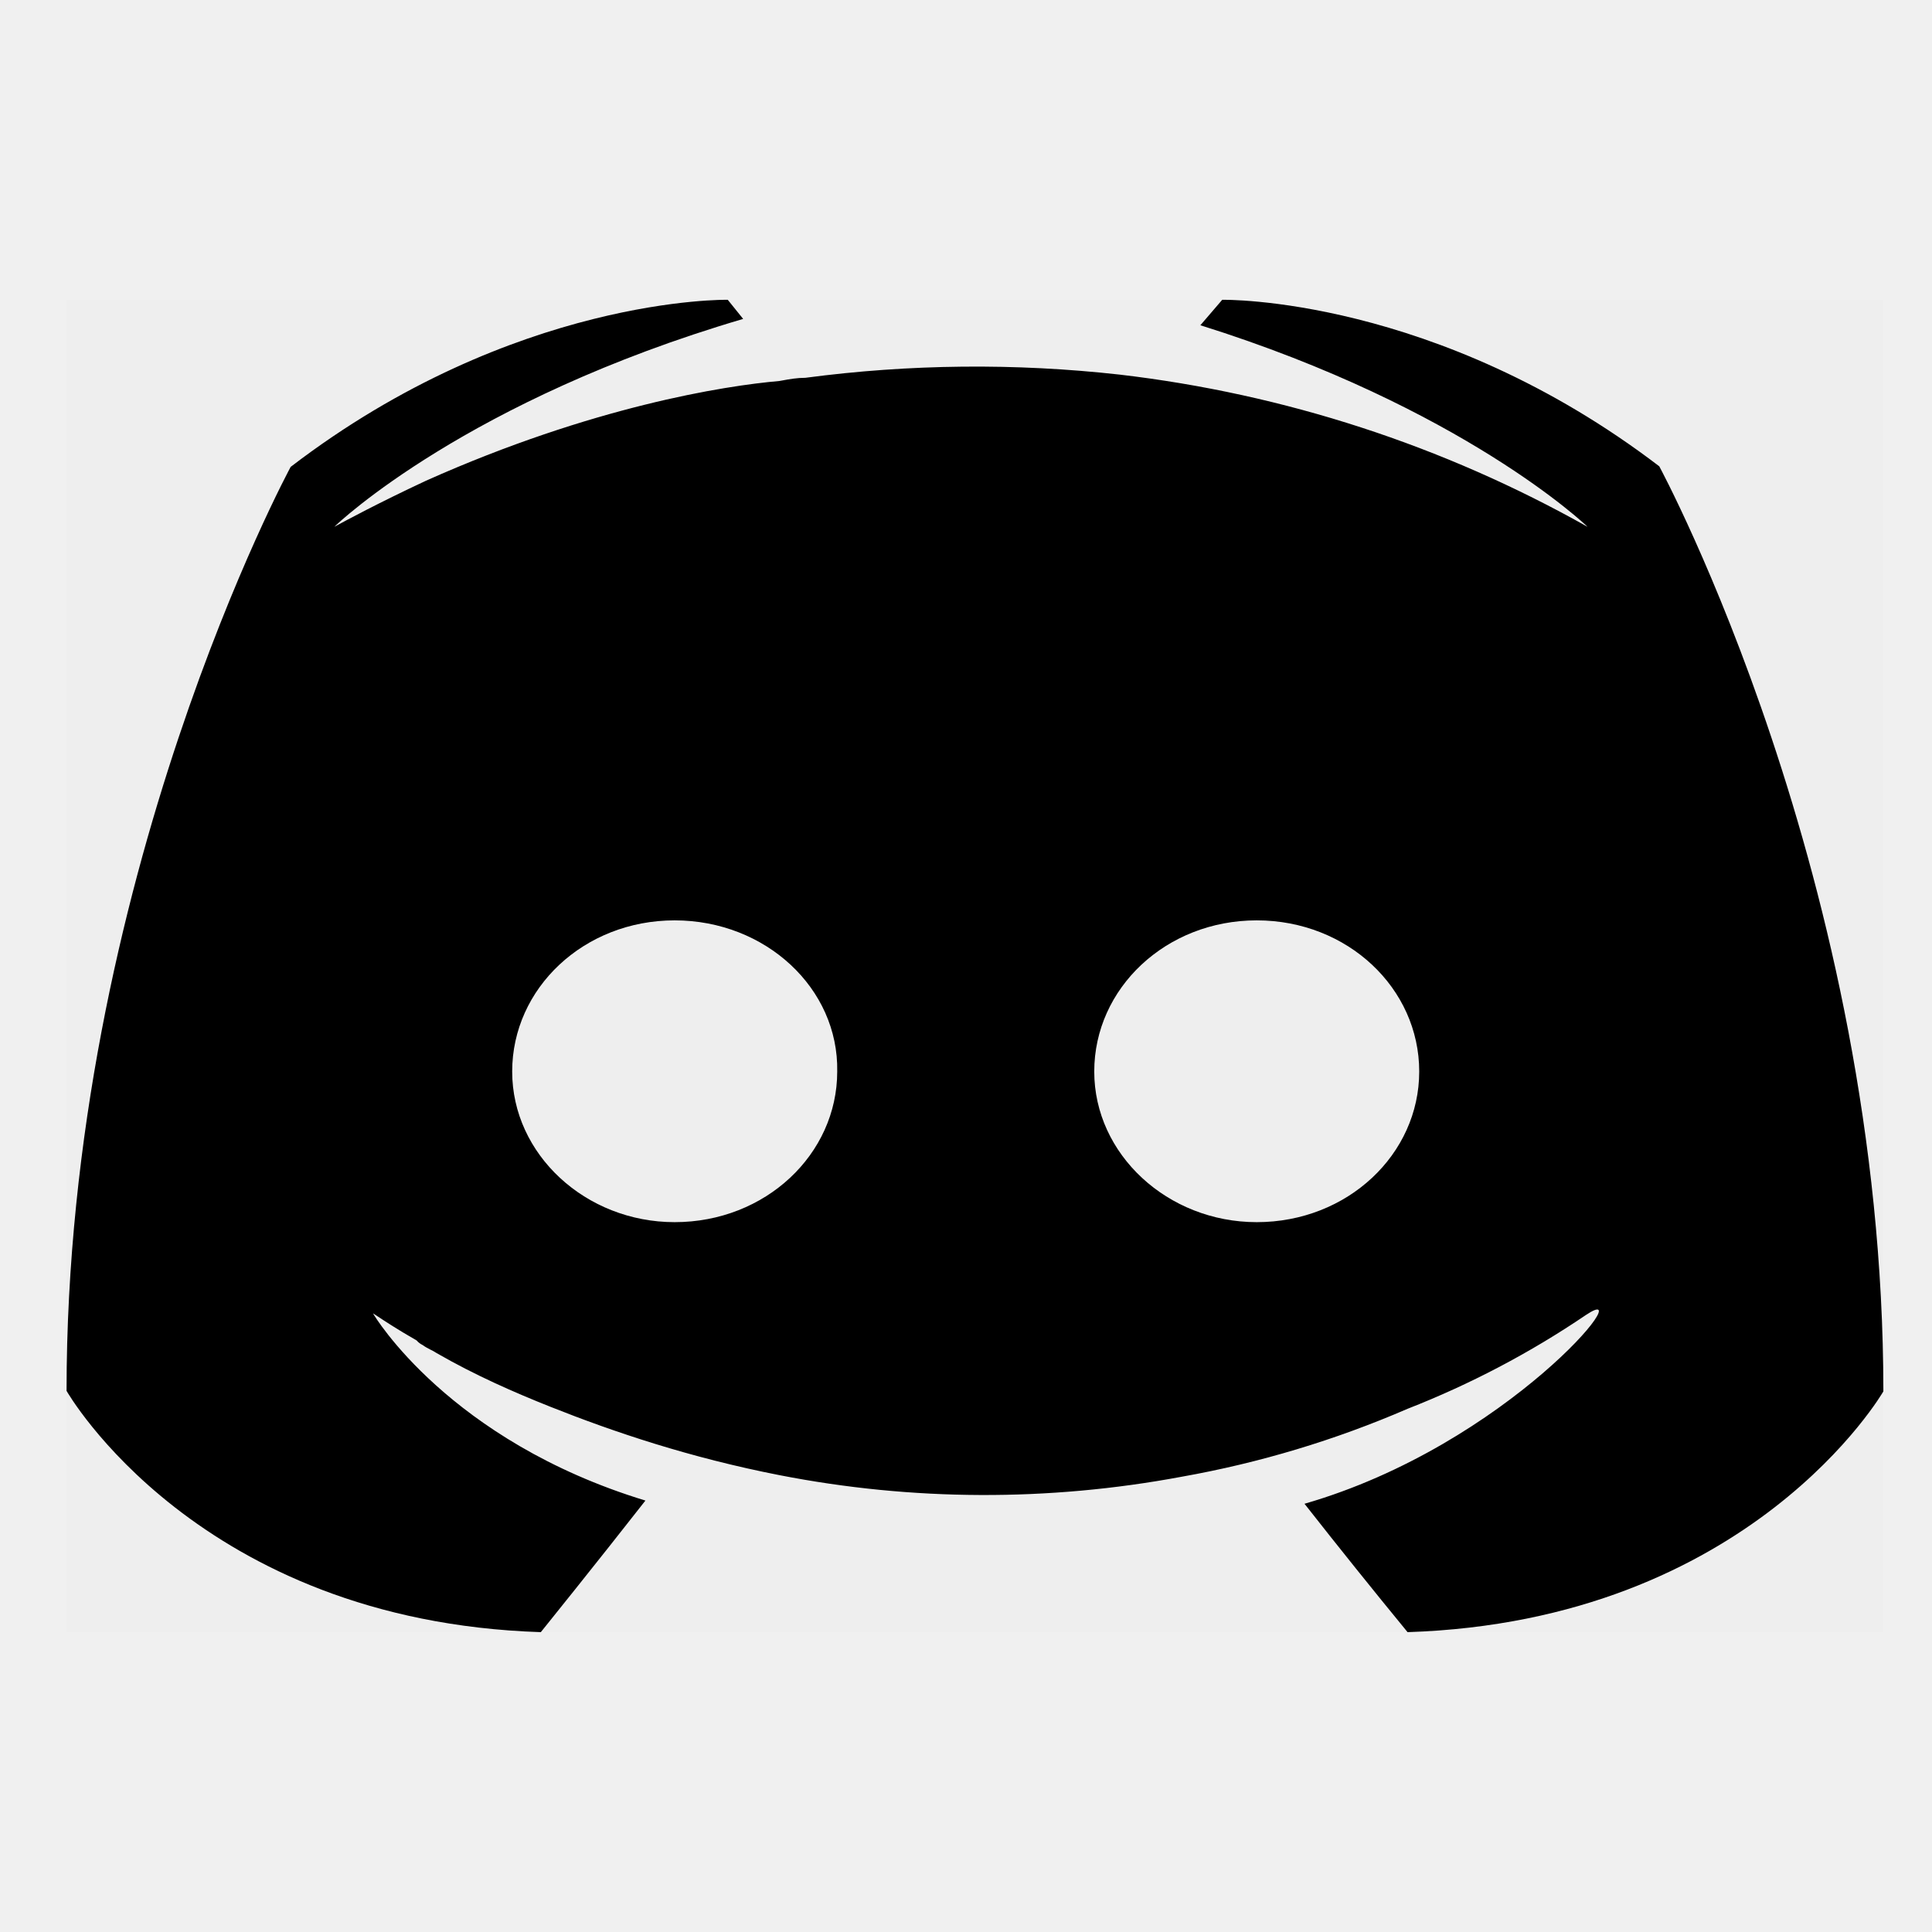
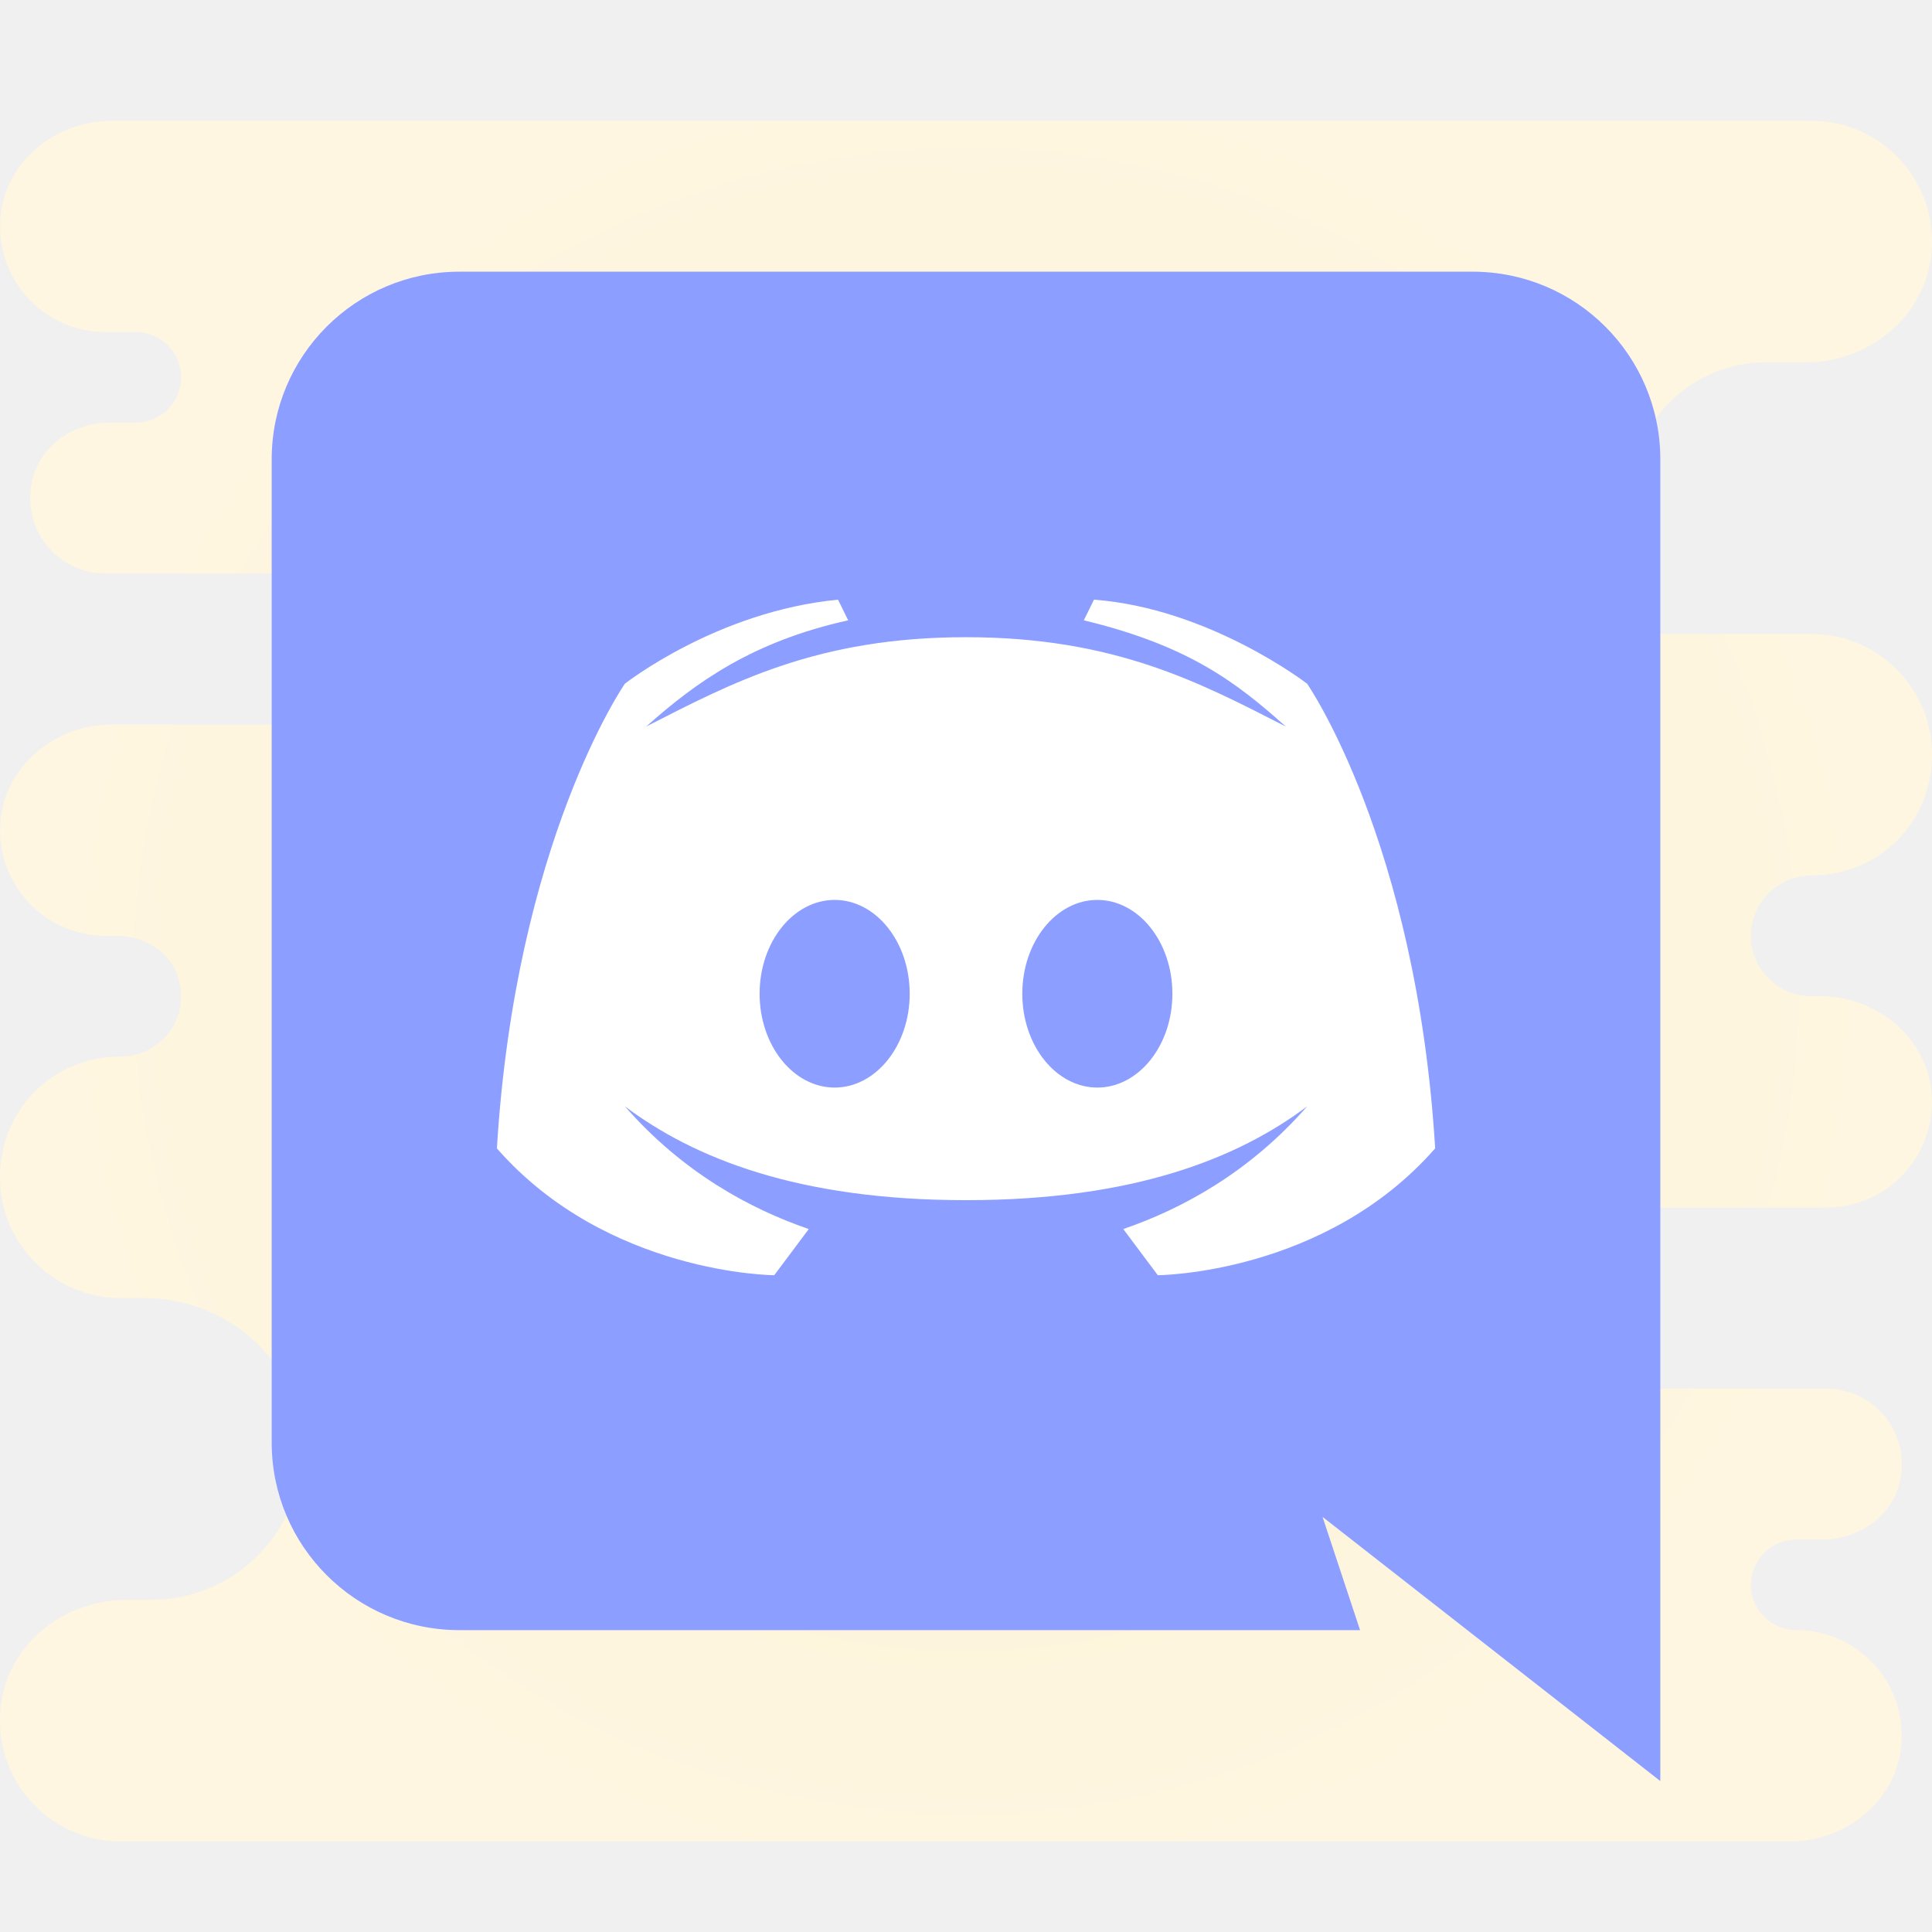
- <svg xmlns="http://www.w3.org/2000/svg" width="29" height="29" viewBox="0 0 29 29" fill="none">
-   <rect opacity="0.01" x="1" y="4.5" width="27.266" height="20" fill="black" />
-   <path fill-rule="evenodd" clipRule="evenodd" d="M24.907 7C21.55 4.437 18.346 4.5 18.346 4.5L18.018 4.882C21.957 6.117 23.806 7.884 23.83 7.908C21.664 6.688 19.276 5.912 16.807 5.623C15.238 5.448 13.653 5.464 12.088 5.671C11.966 5.671 11.857 5.69 11.737 5.712L11.698 5.719C10.877 5.79 8.892 6.101 6.396 7.215C5.666 7.556 5.184 7.818 5.052 7.889L5.052 7.889L5.052 7.889C5.033 7.9 5.022 7.906 5.018 7.908C5.073 7.852 7.018 6.005 11.155 4.787L10.924 4.5C10.924 4.5 7.72 4.437 4.363 7.008C4.363 7.008 0.999 13.218 0.999 20.877C0.999 20.877 2.96 24.332 8.118 24.499C8.118 24.499 8.978 23.432 9.688 22.524C6.739 21.625 5.615 19.746 5.599 19.714C5.601 19.714 5.62 19.727 5.655 19.75L5.655 19.75C5.748 19.812 5.952 19.948 6.253 20.12C6.276 20.145 6.3 20.168 6.348 20.192C6.382 20.218 6.419 20.236 6.456 20.256C6.489 20.272 6.522 20.289 6.555 20.311C7.137 20.646 7.719 20.9 8.261 21.116C9.218 21.497 10.358 21.88 11.697 22.142C13.69 22.532 15.739 22.54 17.739 22.166C18.904 21.959 20.041 21.617 21.127 21.147C22.07 20.778 22.968 20.306 23.806 19.738C24.651 19.173 22.642 21.689 19.581 22.572C20.09 23.22 20.605 23.862 21.128 24.499C26.285 24.332 28.27 20.885 28.27 20.885C28.27 13.219 24.907 7.001 24.907 7.001V7ZM10.127 18.345C8.788 18.345 7.688 17.326 7.688 16.084C7.688 14.834 8.764 13.815 10.127 13.815C11.49 13.815 12.59 14.834 12.567 16.084C12.567 17.326 11.49 18.345 10.127 18.345ZM16.425 16.084C16.425 17.326 17.525 18.345 18.864 18.345C20.227 18.345 21.303 17.326 21.303 16.084C21.303 14.834 20.227 13.815 18.864 13.815C17.501 13.815 16.425 14.834 16.425 16.084Z" fill="black" />
+ <svg xmlns="http://www.w3.org/2000/svg" viewBox="0 0 64 64" width="64px" height="64px">
+   <radialGradient id="oeOszrvEHdIbQAmgLsBNha" cx="32" cy="808.39" r="30.301" gradientTransform="translate(0 -775.89)" gradientUnits="userSpaceOnUse">
+     <stop offset="0" stop-color="#f4e9c3" />
+     <stop offset=".219" stop-color="#f8eecd" />
+     <stop offset=".644" stop-color="#fdf4dc" />
+     <stop offset="1" stop-color="#fff6e1" />
+   </radialGradient>
+   <path fill="url(#oeOszrvEHdIbQAmgLsBNha)" d="M63.99,36.31C64.1,38.33,62.5,40,60.5,40h-9.48C51.009,40,51,40.009,51,40.02v5.96 c0,0.011,0.009,0.02,0.02,0.02h9.48c1.58,0,2.81,1.46,2.43,3.11C62.66,50.25,61.54,51,60.37,51H59.5c-0.825,0-1.5,0.675-1.5,1.5l0,0 c0,0.825,0.675,1.5,1.5,1.5l0,0c2,0,3.6,1.67,3.49,3.69C62.9,59.58,61.2,61,59.3,61H4c-2.48,0-4.43-2.26-3.92-4.82 C0.47,54.29,2.25,53,4.18,53H5c2.92,0,5.26-2.51,4.98-5.49C9.73,44.91,7.4,43,4.78,43H4c-2.48,0-4.43-2.26-3.92-4.82 C0.47,36.29,2.07,35,4,35l0,0c1.301,0,2.332-1.252,1.899-2.634C5.633,31.52,4.776,31,3.89,31H3.5c-2,0-3.6-1.67-3.49-3.69 C0.1,25.42,1.8,24,3.7,24h7.28c0.011,0,0.02-0.009,0.02-0.02v-4.96c0-0.011-0.009-0.02-0.02-0.02H3.5 c-1.577,0-2.805-1.445-2.432-3.091C1.329,14.757,2.448,14,3.63,14H4.5C5.33,14,6,13.33,6,12.5S5.33,11,4.5,11h-1 c-2,0-3.6-1.67-3.49-3.69C0.1,5.42,1.8,4,3.7,4H60c2.34,0,4.21,2.01,3.98,4.39c-0.19,2.05-2,3.56-4.04,3.61H58.5 c-2.485,0-4.5,2.015-4.5,4.5l0,0c0,2.485,0,4.5,0,4.5h6c2.48,0,4.43,2.26,3.92,4.82C63.53,27.71,61.93,29,60,29l0,0 c-1.1,0-2,0.9-2,2l0,0c0,1.1,0.9,2,2,2h0.3C62.2,33,63.9,34.42,63.99,36.31z" />
+   <path fill="#8c9eff" d="M55,59l-11.189-8.751L45.054,54H15.216C11.783,54,9,51.217,9,47.784V15.216 C9,11.783,11.783,9,15.216,9h33.568C52.217,9,55,11.783,55,15.216V59z" />
+   <path fill="#fff" d="M43.301,22.65c0,0-3.232-2.499-7.062-2.785l-0.336,0.684c3.456,0.833,5.035,2.039,6.689,3.518 c-2.847-1.455-5.669-2.959-10.592-2.959s-7.745,1.504-10.592,2.959c1.654-1.479,3.543-2.822,6.689-3.518l-0.336-0.684 c-4.016,0.385-7.062,2.785-7.062,2.785s-3.618,5.209-4.239,15.391c3.655,4.177,9.188,4.202,9.188,4.202l1.144-1.529 c-1.952-0.671-4.177-1.877-6.092-4.065c2.288,1.716,5.731,3.108,11.301,3.108s9.014-1.392,11.301-3.108 c-1.915,2.188-4.14,3.394-6.092,4.065l1.144,1.529c0,0,5.532-0.025,9.188-4.202C46.919,27.859,43.301,22.65,43.301,22.65z M27.649,36.027c-1.368,0-2.486-1.392-2.486-3.108c0-1.716,1.119-3.108,2.486-3.108c1.368,0,2.486,1.392,2.486,3.108 C30.135,34.635,29.016,36.027,27.649,36.027z M36.351,36.027c-1.368,0-2.486-1.392-2.486-3.108c0-1.716,1.119-3.108,2.486-3.108 c1.368,0,2.486,1.392,2.486,3.108C38.838,34.635,37.719,36.027,36.351,36.027z" />
</svg>
